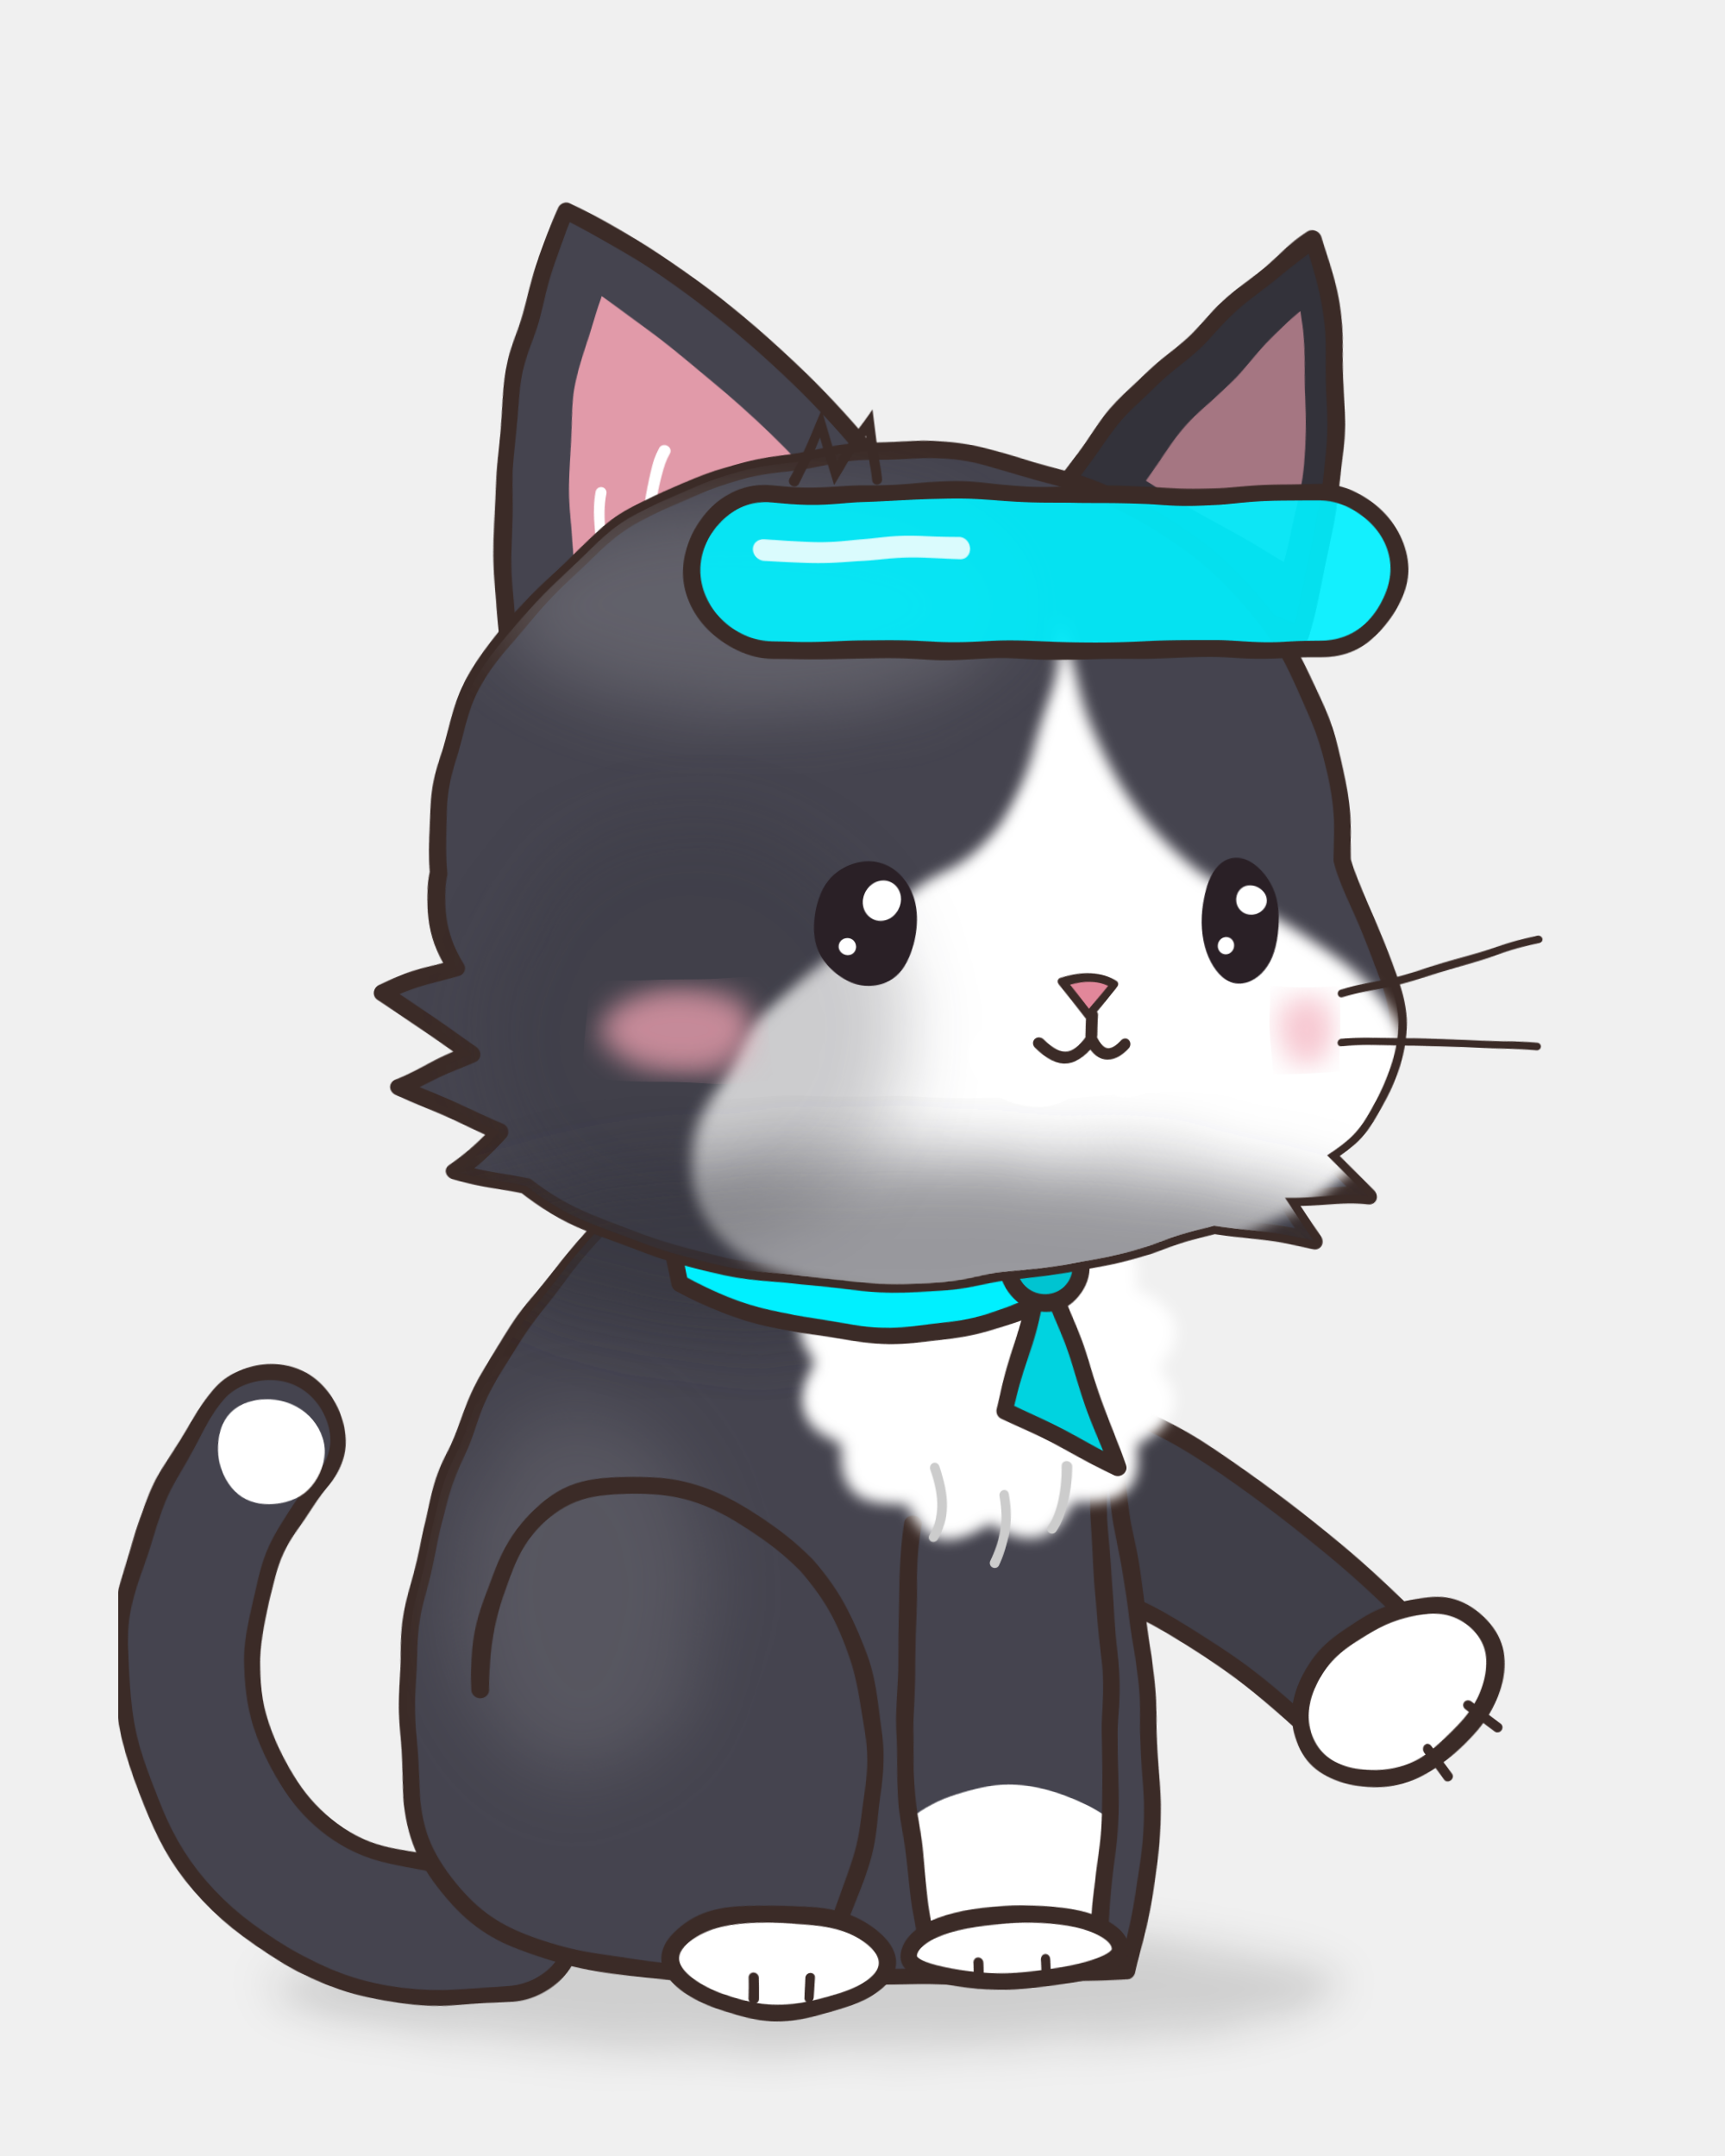
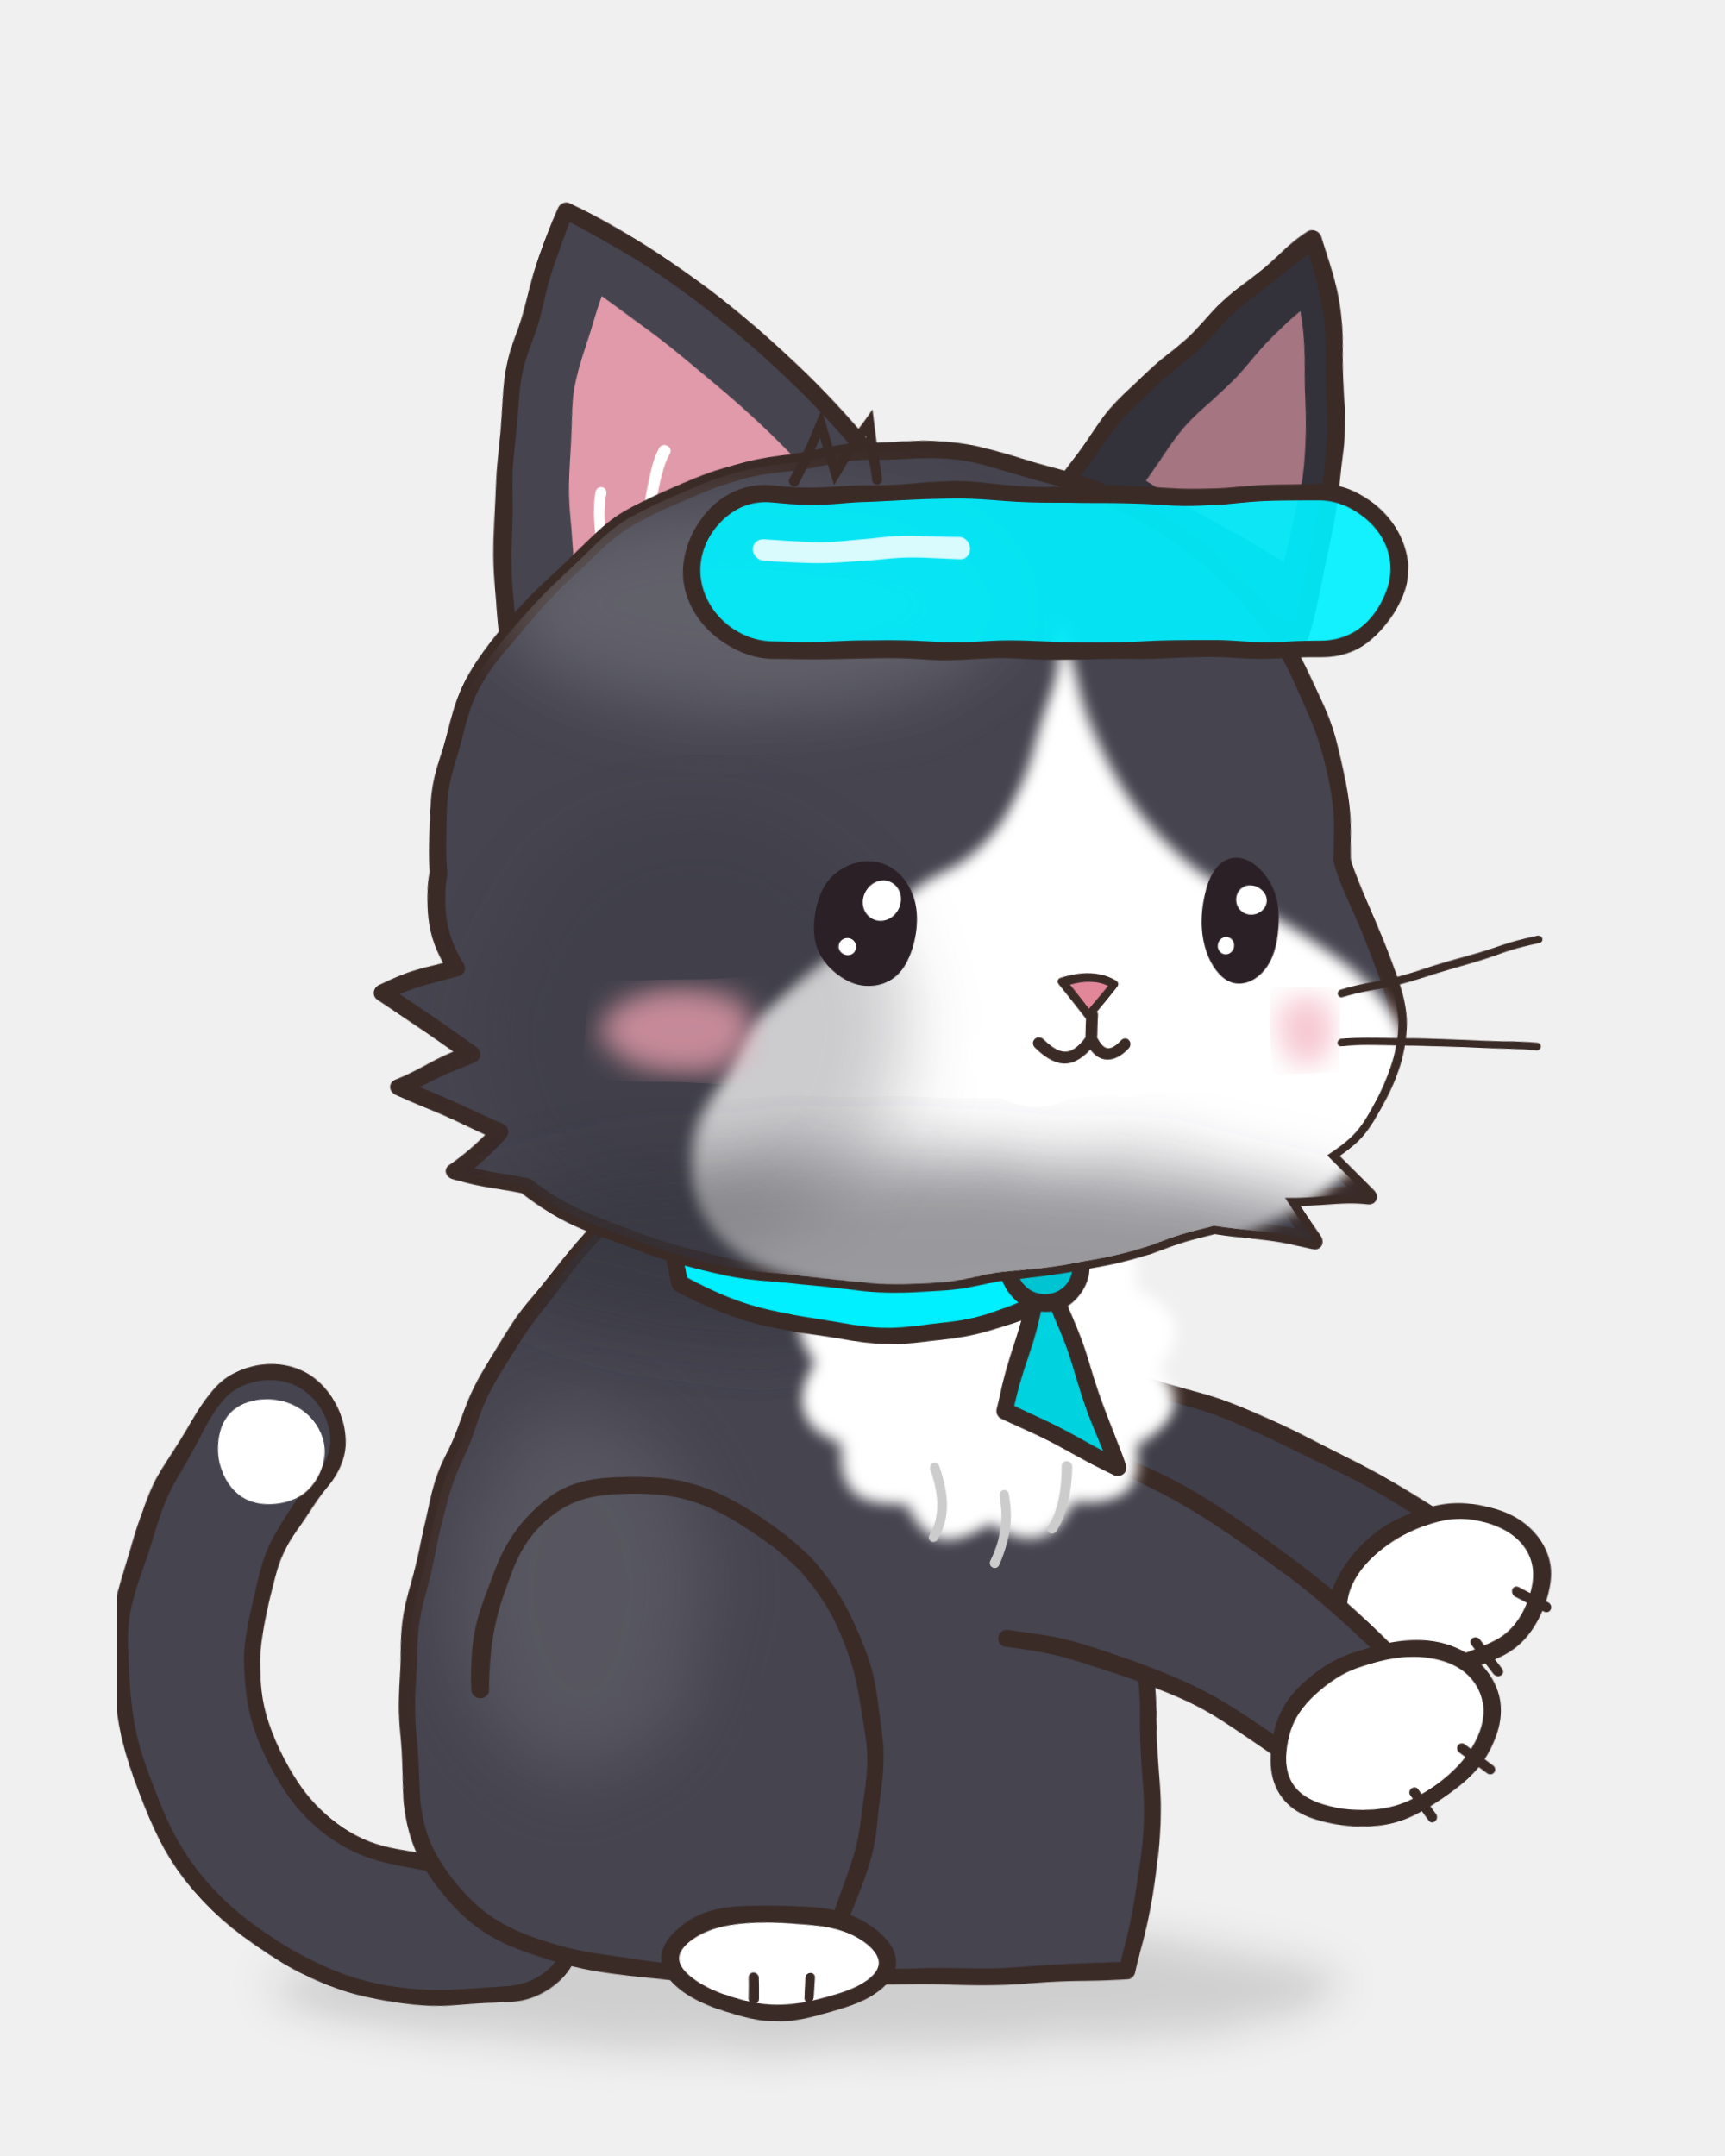
<svg xmlns="http://www.w3.org/2000/svg" viewBox="-104 -252 208 260">
  <defs>
    <filter id="ink" x="-5%" y="-5%" width="110%" height="110%">
      <feTurbulence type="fractalNoise" baseFrequency=".05" numOctaves="2" seed="3" result="n" />
      <feDisplacementMap in="SourceGraphic" in2="n" scale="2.2" />
    </filter>
    <filter id="pencil">
      <feTurbulence type="fractalNoise" baseFrequency="1.1 .35" numOctaves="2" seed="5" />
      <feColorMatrix values="0 0 0 0 .25  0 0 0 0 .2  0 0 0 0 .18  0 0 0 .22 -.02" />
      <feComposite in2="SourceGraphic" operator="in" />
    </filter>
    <filter id="blur1">
      <feGaussianBlur stdDeviation="1" />
    </filter>
    <filter id="blur2">
      <feGaussianBlur stdDeviation="2" />
    </filter>
    <filter id="blur3" x="-30%" y="-30%" width="160%" height="160%">
      <feGaussianBlur stdDeviation="3" />
    </filter>
    <filter id="blur4" x="-30%" y="-30%" width="160%" height="160%">
      <feGaussianBlur stdDeviation="5" />
    </filter>
  </defs>
  <g transform="translate(0 -150) scale(.85) translate(-120 -94)">
    <defs>
      <clipPath id="hscyberpunkblackcalm">
        <path d="M60 98 C58 60 90 38 124 38 C160 38 188 60 188 96 C190 104 196 112 196 120 C196 128 192 134 186 138 L192 144 L180 144 L184 150 L170 148 C164 150 144 156 124 156 C102 156 82 150 72 142 L62 140 L68 134 L54 128 L64 123 L52 115 L62 111 C59 106 59 102 60 98 Z" />
      </clipPath>
      <clipPath id="bscyberpunkblackcalm">
        <path d="M100 138 C68 150 52 194 56 228 C58 250 80 256 112 254 L158 254 C164 232 160 196 150 158 Z" />
      </clipPath>
    </defs>
    <g filter="url(#ink)">
      <ellipse cx="112" cy="256" rx="76" ry="9" fill="#000" opacity=".14" filter="url(#blur3)" />
      <path d="M70 248 C22 252 14 204 36 178" stroke="#3b2b27" stroke-width="21" fill="none" stroke-linecap="round" />
      <path d="M70 248 C22 252 14 204 36 178" stroke="#45444f" stroke-width="16.5" fill="none" stroke-linecap="round" />
      <circle cx="36" cy="180" r="7.5" fill="#ffffff" />
-       <path d="M136 166 C160 172 182 188 198 204 L186 222 C172 208 156 198 138 196 Z" stroke="#3b2b27" stroke-width="2.4" stroke-linejoin="round" stroke-linecap="round" fill="#403f49" />
-       <ellipse cx="196" cy="214" rx="15" ry="10.5" stroke="#3b2b27" stroke-width="2.4" stroke-linejoin="round" stroke-linecap="round" fill="#ffffff" transform="rotate(-35 196 214)" />
-       <path d="M200 222 l3 4 M206 216 l4 3" stroke="#3b2b27" stroke-width="1.4" fill="none" stroke-linecap="round" />
+       <path d="M136 166 C160 168 184 178 202 190 L192 210 C176 200 158 194 138 196 Z" stroke="#3b2b27" stroke-width="2.4" stroke-linejoin="round" stroke-linecap="round" fill="#403f49" />
+       <ellipse cx="202" cy="200" rx="15" ry="10.5" stroke="#3b2b27" stroke-width="2.4" stroke-linejoin="round" stroke-linecap="round" fill="#ffffff" transform="rotate(-20 202 200)" />
+       <path d="M207 207 l3 4 M213 200 l4 2" stroke="#3b2b27" stroke-width="1.4" fill="none" stroke-linecap="round" />
      <path d="M100 138 C68 150 52 194 56 228 C58 250 80 256 112 254 L158 254 C164 232 160 196 150 158 Z" stroke="#3b2b27" stroke-width="2.4" stroke-linejoin="round" stroke-linecap="round" fill="#45444f" />
      <g clip-path="url(#bscyberpunkblackcalm)">
        <ellipse cx="110" cy="150" rx="44" ry="14" fill="#33323a" opacity=".6" filter="url(#blur4)" />
        <ellipse cx="80" cy="200" rx="18" ry="26" fill="#797880" opacity=".35" filter="url(#blur4)" />
      </g>
      <path d="M66 214 C64 182 92 176 112 196 C126 212 124 240 112 252" fill="none" stroke="#3b2b27" stroke-width="2.4" stroke-linejoin="round" stroke-linecap="round" />
      <ellipse cx="108" cy="252" rx="15" ry="7" stroke="#3b2b27" stroke-width="2.4" stroke-linejoin="round" stroke-linecap="round" fill="#ffffff" />
      <path d="M104 254 v3 M112 254 v3" stroke="#3b2b27" stroke-width="1.4" fill="none" stroke-linecap="round" />
-       <path d="M128 176 C125 206 126 234 129 251 L154 251 C155 232 156 202 152 172 Z" fill="#45444f" />
-       <path d="M127 232 C134 226 148 226 155 232 L154 251 L129 251 Z" fill="#ffffff" />
-       <path d="M127 190 C125 210 126 234 129 251" fill="none" stroke="#3b2b27" stroke-width="2.4" stroke-linejoin="round" stroke-linecap="round" />
-       <path d="M152 172 C156 202 155 232 154 251" fill="none" stroke="#3b2b27" stroke-width="2.4" stroke-linejoin="round" stroke-linecap="round" />
-       <path d="M126 251 C126 244 157 244 157 251 C157 256 126 256 126 251 Z" stroke="#3b2b27" stroke-width="2.4" stroke-linejoin="round" stroke-linecap="round" fill="#ffffff" />
-       <path d="M136 252 v3 M146 252 v3" stroke="#3b2b27" stroke-width="1.4" fill="none" stroke-linecap="round" />
+       <path d="M120 170 C148 176 174 190 194 208 L184 226 C166 212 146 206 124 202 Z" fill="#45444f" />
+       <path d="M136 174 C158 180 178 192 194 208" fill="none" stroke="#3b2b27" stroke-width="2.4" stroke-linejoin="round" stroke-linecap="round" />
+       <path d="M184 226 C170 214 154 208 140 206" fill="none" stroke="#3b2b27" stroke-width="2.4" stroke-linejoin="round" stroke-linecap="round" />
+       <ellipse cx="194" cy="220" rx="16" ry="11" stroke="#3b2b27" stroke-width="2.4" stroke-linejoin="round" stroke-linecap="round" fill="#ffffff" transform="rotate(-25 194 220)" />
+       <path d="M198 228 l3 4 M205 222 l4 3" stroke="#3b2b27" stroke-width="1.4" fill="none" stroke-linecap="round" />
      <path d="M162.0 168.0 Q167.9 175.5 158.8 179.0 Q159.9 188.5 150.0 187.1 Q146.0 196.0 138.0 190.0 Q130.0 196.0 126.0 187.1 Q116.1 188.5 117.2 179.0 Q108.1 175.5 114.0 168.0 Q108.1 160.5 117.2 157.0 Q116.1 147.5 126.0 148.9 Q130.0 140.0 138.0 146.0 Q146.0 140.0 150.0 148.9 Q159.9 147.5 158.8 157.0 Q167.9 160.5 162.0 168.0Z" fill="#ffffff" opacity="1" filter="url(#blur1)" />
      <path d="M130 182 q2 6 0 10 M140 186 q1 6 -1 10 M149 182 q0 6 -2 9" stroke="#cccccc" stroke-width="1.4" fill="none" stroke-linecap="round" />
      <path d="M92 144 Q122 160 150 148 L148 158 Q120 170 94 156 Z" stroke="#3b2b27" stroke-width="2.4" stroke-linejoin="round" stroke-linecap="round" fill="#00f0ff" />
      <path d="M146 154 L156 182 L140 174 Z" stroke="#3b2b27" stroke-width="2.4" stroke-linejoin="round" stroke-linecap="round" fill="#00d3e0" />
      <circle cx="146" cy="154" r="5" stroke="#3b2b27" stroke-width="2.4" stroke-linejoin="round" stroke-linecap="round" fill="#00c4d1" />
      <path d="M144 48 C156 32 170 18 184 8 C189 26 188 46 182 64 Z" stroke="#3b2b27" stroke-width="2.4" stroke-linejoin="round" stroke-linecap="round" fill="#33323a" />
      <path d="M160 42 C168 32 176 24 182 18 C184 32 183 44 180 54 Z" fill="#f2a3b3" opacity=".6" />
      <path d="M72 78 C66 54 68 28 78 4 C98 14 116 30 128 48 Z" stroke="#3b2b27" stroke-width="2.4" stroke-linejoin="round" stroke-linecap="round" fill="#45444f" />
      <path d="M80 66 C77 48 78 30 83 16 C97 26 109 36 118 48 Z" fill="#f2a3b3" opacity=".9" />
      <path d="M90 56 q-1 -12 2 -18 M97 58 q0 -10 4 -15 M84 58 q-2 -9 -1 -14" stroke="#fff" stroke-width="1.6" fill="none" stroke-linecap="round" />
      <path d="M60 98 C58 60 90 38 124 38 C160 38 188 60 188 96 C190 104 196 112 196 120 C196 128 192 134 186 138 L192 144 L180 144 L184 150 L170 148 C164 150 144 156 124 156 C102 156 82 150 72 142 L62 140 L68 134 L54 128 L64 123 L52 115 L62 111 C59 106 59 102 60 98 Z" stroke="#3b2b27" stroke-width="2.4" stroke-linejoin="round" stroke-linecap="round" fill="#45444f" />
      <g clip-path="url(#hscyberpunkblackcalm)">
        <path d="M148.031 62 C152.031 80 158.031 90 168.031 98 C180.031 106 198 112 198 128 C194 146 160 158 128 158 C106 158 94 150 96 136 C98 122 120.031 106 133.031 97 C142.031 90 146.031 80 148.031 62 Z" fill="#ffffff" filter="url(#blur1)" />
        <ellipse cx="104" cy="60" rx="36" ry="15" fill="#797880" opacity=".55" filter="url(#blur4)" />
        <ellipse cx="96" cy="120" rx="30" ry="30" fill="#33323a" opacity=".25" filter="url(#blur4)" />
        <ellipse cx="124" cy="152" rx="70" ry="14" fill="#33323a" opacity=".5" filter="url(#blur4)" />
      </g>
      <path d="M110 42 l4 -8 l2 7 l5 -7 l1 8" stroke="#3b2b27" stroke-width="1.4" fill="none" stroke-linecap="round" />
      <ellipse cx="120.65" cy="105" rx="7.6" ry="8.74" fill="#2a2026" />
      <circle cx="122.93" cy="101.96" r="2.888" fill="#fff" />
      <circle cx="117.99" cy="108.42" r="1.216" fill="#fff" />
      <ellipse cx="173.737" cy="105" rx="5.5" ry="8.74" fill="#2a2026" />
      <circle cx="175.387" cy="101.96" r="2.09" fill="#fff" />
      <circle cx="171.812" cy="108.42" r="1.216" fill="#fff" />
      <ellipse cx="93.954" cy="120" rx="11" ry="6" fill="#f2a3b3" opacity=".75" filter="url(#blur2)" />
      <ellipse cx="182.868" cy="120" rx="4" ry="5" fill="#f2a3b3" opacity=".6" filter="url(#blur2)" />
      <ellipse cx="144.031" cy="124" rx="9" ry="6.5" fill="#ffffff" opacity=".9" />
      <ellipse cx="158.031" cy="124" rx="6" ry="6" fill="#ffffff" opacity=".9" />
      <path d="M148.031 113 Q152.031 111 155.031 113 L151.531 117.5 Z" fill="#e2879a" stroke="#3b2b27" stroke-width="1.2" stroke-linejoin="round" />
      <path d="M152.031 117.5 v3 M145.031 122 Q149.031 126 152.031 121 Q154.031 125 157.031 122" stroke="#3b2b27" fill="none" stroke-linecap="round" stroke-linejoin="round" stroke-width="1.7" />
      <path d="M188 115 q14 -3.2 28 -7.6" stroke="#3b2b27" stroke-width="1.1" fill="none" stroke-linecap="round" />
      <path d="M188 122 q14 -0.4 28 0.8" stroke="#3b2b27" stroke-width="1.1" fill="none" stroke-linecap="round" />
      <g transform="translate(26 0)">
        <rect x="70" y="44" width="100" height="22" rx="11" stroke="#3b2b27" stroke-width="2.4" stroke-linejoin="round" stroke-linecap="round" fill="#00f0ff" fill-opacity=".92" />
        <path d="M80 52 H108" stroke="#fff" stroke-width="3" stroke-linecap="round" opacity=".85" />
      </g>
    </g>
  </g>
</svg>
